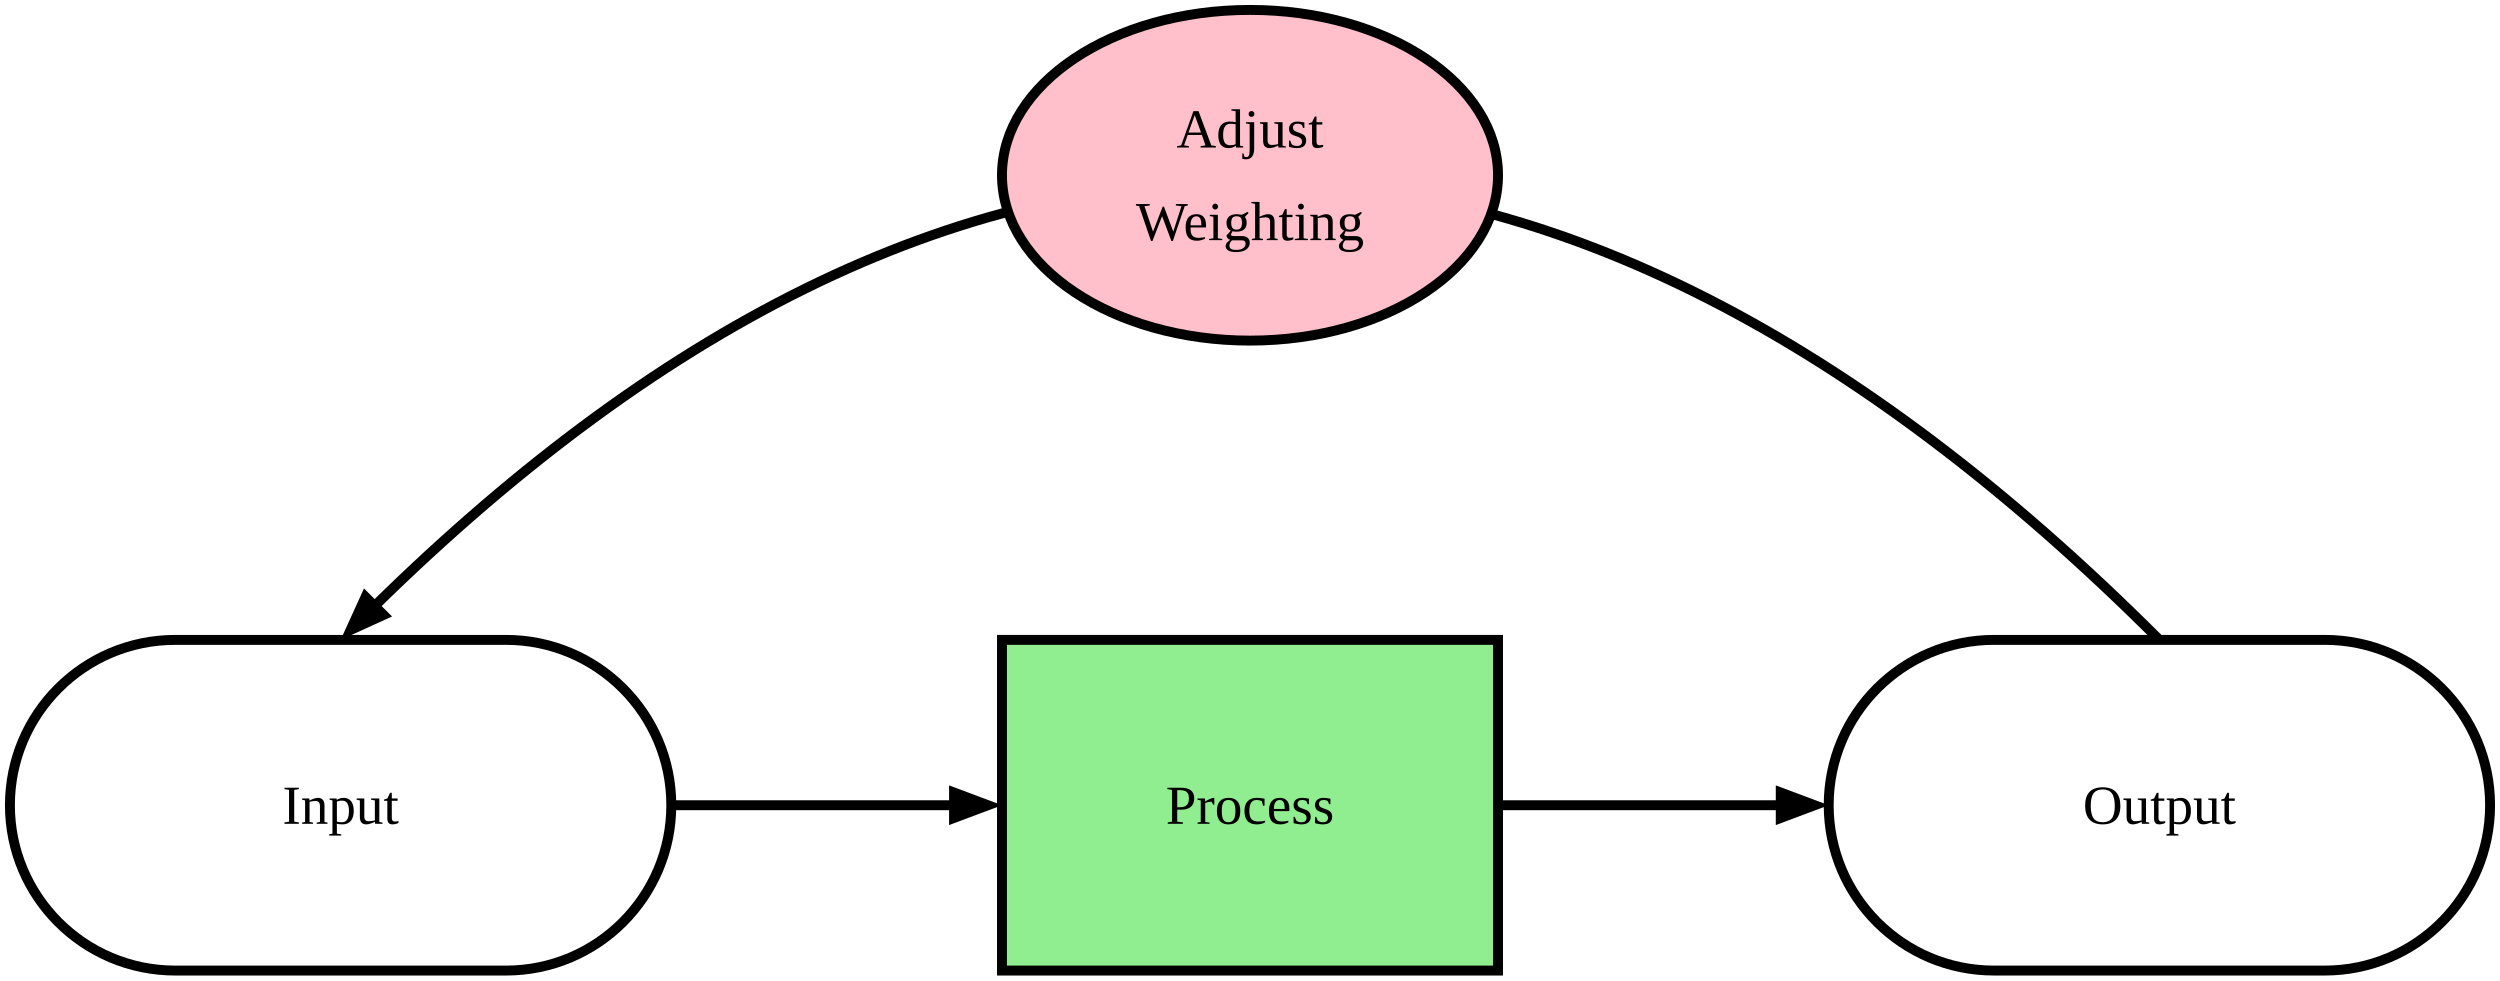
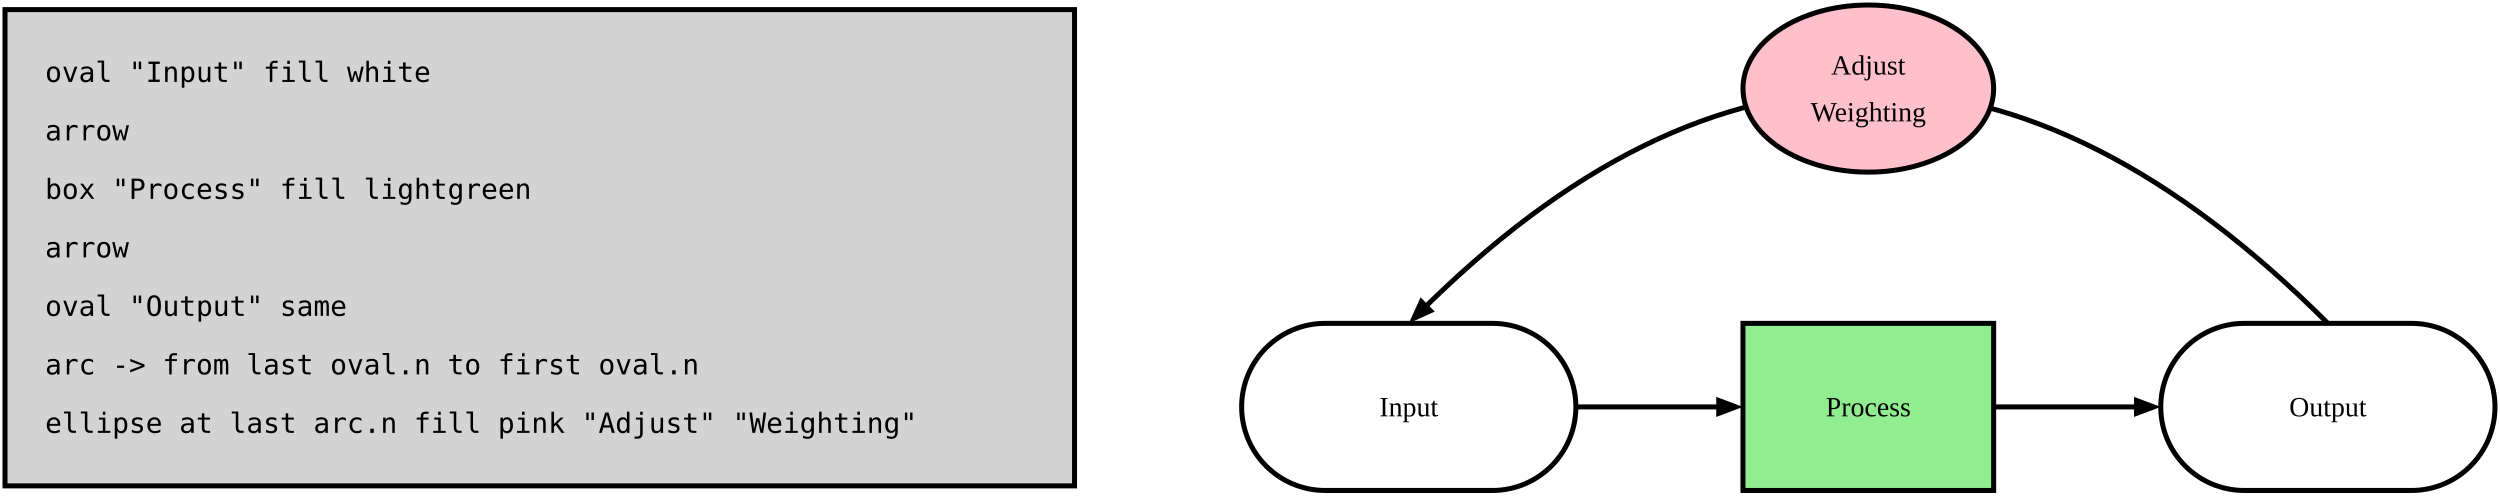
- <svg xmlns="http://www.w3.org/2000/svg" style="font-size:initial;" viewBox="0 0 544.32 213.48">
-   <path d="M38.16,211.32L110.16,211.32A36 36 0 0 0 146.16 175.32A36 36 0 0 0 110.16 139.32L38.16,139.32A36 36 0 0 0 2.16 175.32A36 36 0 0 0 38.16 211.32Z" style="fill:rgb(255,255,255);stroke-width:2.16;stroke:rgb(0,0,0);" />
-   <text x="74.16" y="175.32" text-anchor="middle" fill="rgb(0,0,0)" dominant-baseline="central">Input</text>
-   <polygon points="218.16,175.32 206.64,179.64 206.64,171" style="fill:rgb(0,0,0)" />
-   <path d="M146.16,175.32L212.4,175.32" style="fill:none;stroke-width:2.16;stroke:rgb(0,0,0);" />
-   <path d="M218.16,211.32L326.16,211.32L326.16,139.32L218.16,139.32Z" style="fill:rgb(144,238,144);stroke-width:2.16;stroke:rgb(0,0,0);" />
-   <text x="272.16" y="175.32" text-anchor="middle" fill="rgb(0,0,0)" dominant-baseline="central">Process</text>
-   <polygon points="398.16,175.32 386.64,179.64 386.64,171" style="fill:rgb(0,0,0)" />
-   <path d="M326.16,175.32L392.4,175.32" style="fill:none;stroke-width:2.16;stroke:rgb(0,0,0);" />
-   <path d="M434.16,211.32L506.16,211.32A36 36 0 0 0 542.16 175.32A36 36 0 0 0 506.16 139.32L434.16,139.32A36 36 0 0 0 398.16 175.32A36 36 0 0 0 434.16 211.32Z" style="fill:rgb(255,255,255);stroke-width:2.16;stroke:rgb(0,0,0);" />
-   <text x="470.16" y="175.32" text-anchor="middle" fill="rgb(0,0,0)" dominant-baseline="central">Output</text>
-   <polygon points="74.16,139.32 79.251,128.119 85.361,134.229" style="fill:rgb(0,0,0)" />
-   <path d="M470.16,139.32Q272.16,-58.68 78.233,135.247" style="fill:none;stroke-width:2.16;stroke:rgb(0,0,0);" />
-   <ellipse cx="272.16" cy="38.16" rx="54" ry="36" style="fill:rgb(255,192,203);stroke-width:2.16;stroke:rgb(0,0,0);" />
-   <text x="272.16" y="28.08" text-anchor="middle" fill="rgb(0,0,0)" dominant-baseline="central">Adjust</text>
-   <text x="272.16" y="48.24" text-anchor="middle" fill="rgb(0,0,0)" dominant-baseline="central">Weighting</text>
+ <svg xmlns="http://www.w3.org/2000/svg" style="font-size:initial;" viewBox="0 0 1077.12 213.48">
+   <path d="M2.16,209.34L462.96,209.34L462.96,4.14L2.16,4.14Z" style="fill:rgb(211,211,211);stroke-width:2.16;stroke:rgb(0,0,0);" />
+   <text x="19.44" y="31.14" text-anchor="start" font-family="monospace" fill="rgb(0,0,0)" dominant-baseline="central">oval "Input" fill white</text>
+   <text x="19.44" y="56.34" text-anchor="start" font-family="monospace" fill="rgb(0,0,0)" dominant-baseline="central">arrow</text>
+   <text x="19.44" y="81.54" text-anchor="start" font-family="monospace" fill="rgb(0,0,0)" dominant-baseline="central">box "Process" fill lightgreen</text>
+   <text x="19.44" y="106.74" text-anchor="start" font-family="monospace" fill="rgb(0,0,0)" dominant-baseline="central">arrow</text>
+   <text x="19.44" y="131.94" text-anchor="start" font-family="monospace" fill="rgb(0,0,0)" dominant-baseline="central">oval "Output" same</text>
+   <text x="19.44" y="157.14" text-anchor="start" font-family="monospace" fill="rgb(0,0,0)" dominant-baseline="central">arc -&gt; from last oval.n to first oval.n</text>
+   <text x="19.44" y="182.34" text-anchor="start" font-family="monospace" fill="rgb(0,0,0)" dominant-baseline="central">ellipse at last arc.n fill pink "Adjust" "Weighting"</text>
+   <path d="M570.96,211.32L642.96,211.32A36 36 0 0 0 678.96 175.32A36 36 0 0 0 642.96 139.32L570.96,139.32A36 36 0 0 0 534.96 175.32A36 36 0 0 0 570.96 211.32Z" style="fill:rgb(255,255,255);stroke-width:2.16;stroke:rgb(0,0,0);" />
+   <text x="606.96" y="175.32" text-anchor="middle" fill="rgb(0,0,0)" dominant-baseline="central">Input</text>
+   <polygon points="750.96,175.32 739.44,179.64 739.44,171" style="fill:rgb(0,0,0)" />
+   <path d="M678.96,175.32L745.2,175.32" style="fill:none;stroke-width:2.16;stroke:rgb(0,0,0);" />
+   <path d="M750.96,211.32L858.96,211.32L858.96,139.32L750.96,139.32Z" style="fill:rgb(144,238,144);stroke-width:2.16;stroke:rgb(0,0,0);" />
+   <text x="804.96" y="175.32" text-anchor="middle" fill="rgb(0,0,0)" dominant-baseline="central">Process</text>
+   <polygon points="930.96,175.32 919.44,179.64 919.44,171" style="fill:rgb(0,0,0)" />
+   <path d="M858.96,175.32L925.2,175.32" style="fill:none;stroke-width:2.16;stroke:rgb(0,0,0);" />
+   <path d="M966.96,211.32L1038.96,211.32A36 36 0 0 0 1074.96 175.32A36 36 0 0 0 1038.96 139.32L966.96,139.32A36 36 0 0 0 930.96 175.32A36 36 0 0 0 966.96 211.32Z" style="fill:rgb(255,255,255);stroke-width:2.16;stroke:rgb(0,0,0);" />
+   <text x="1002.96" y="175.32" text-anchor="middle" fill="rgb(0,0,0)" dominant-baseline="central">Output</text>
+   <polygon points="606.96,139.32 612.051,128.119 618.161,134.229" style="fill:rgb(0,0,0)" />
+   <path d="M1002.96,139.32Q804.96,-58.68 611.033,135.247" style="fill:none;stroke-width:2.16;stroke:rgb(0,0,0);" />
+   <ellipse cx="804.96" cy="38.16" rx="54" ry="36" style="fill:rgb(255,192,203);stroke-width:2.16;stroke:rgb(0,0,0);" />
+   <text x="804.96" y="28.08" text-anchor="middle" fill="rgb(0,0,0)" dominant-baseline="central">Adjust</text>
+   <text x="804.96" y="48.24" text-anchor="middle" fill="rgb(0,0,0)" dominant-baseline="central">Weighting</text>
</svg>
